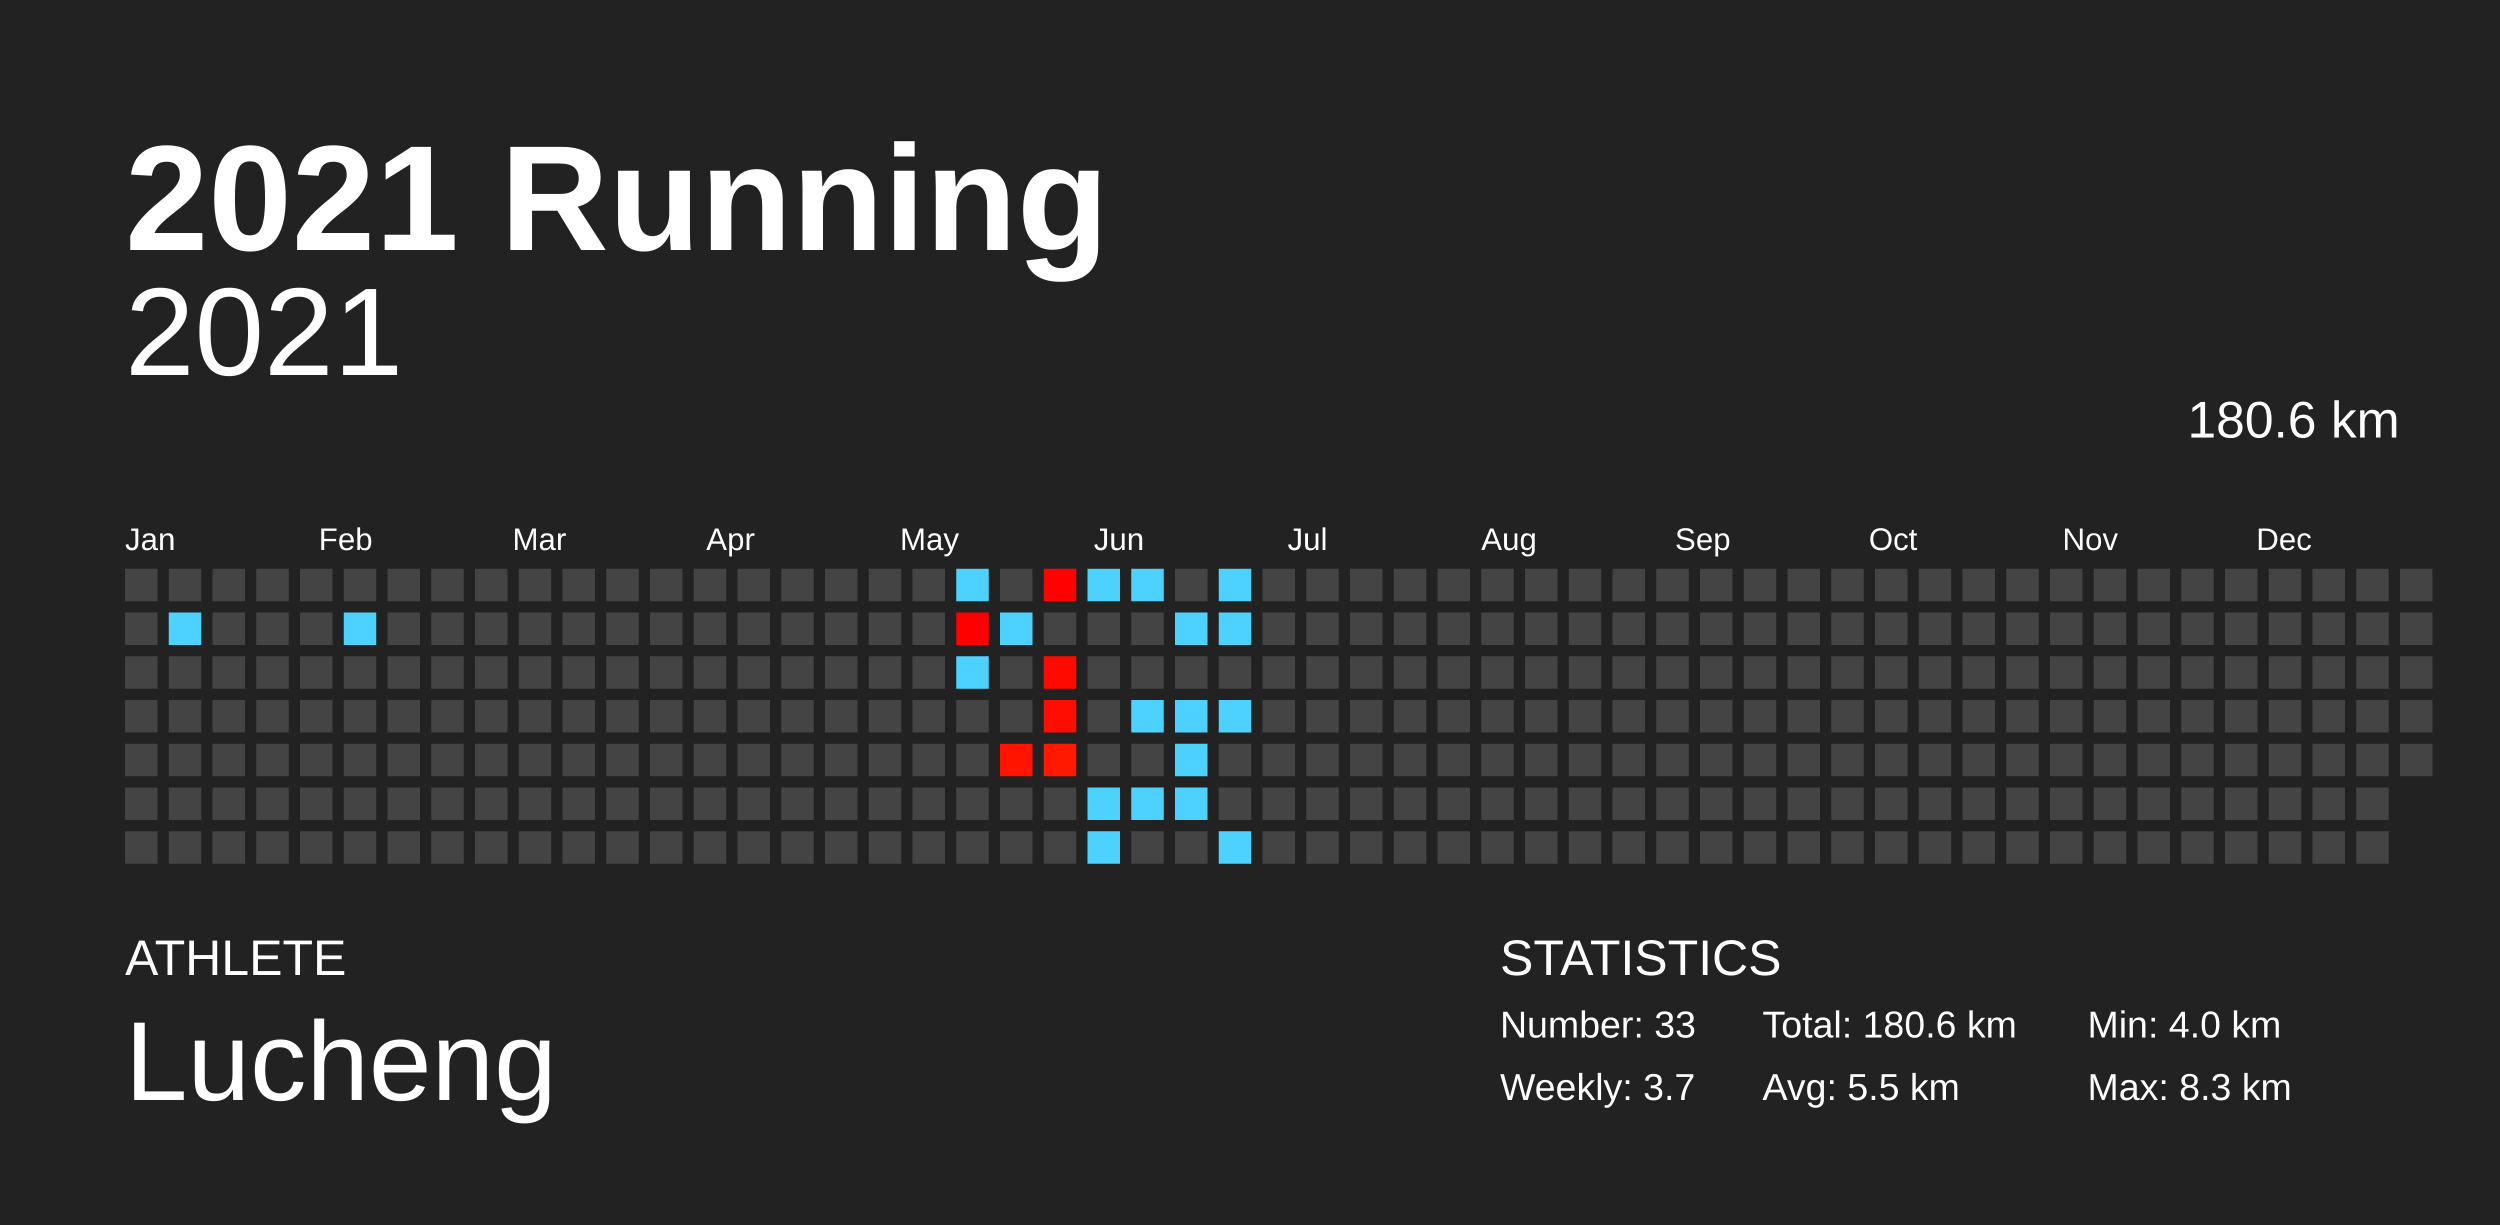
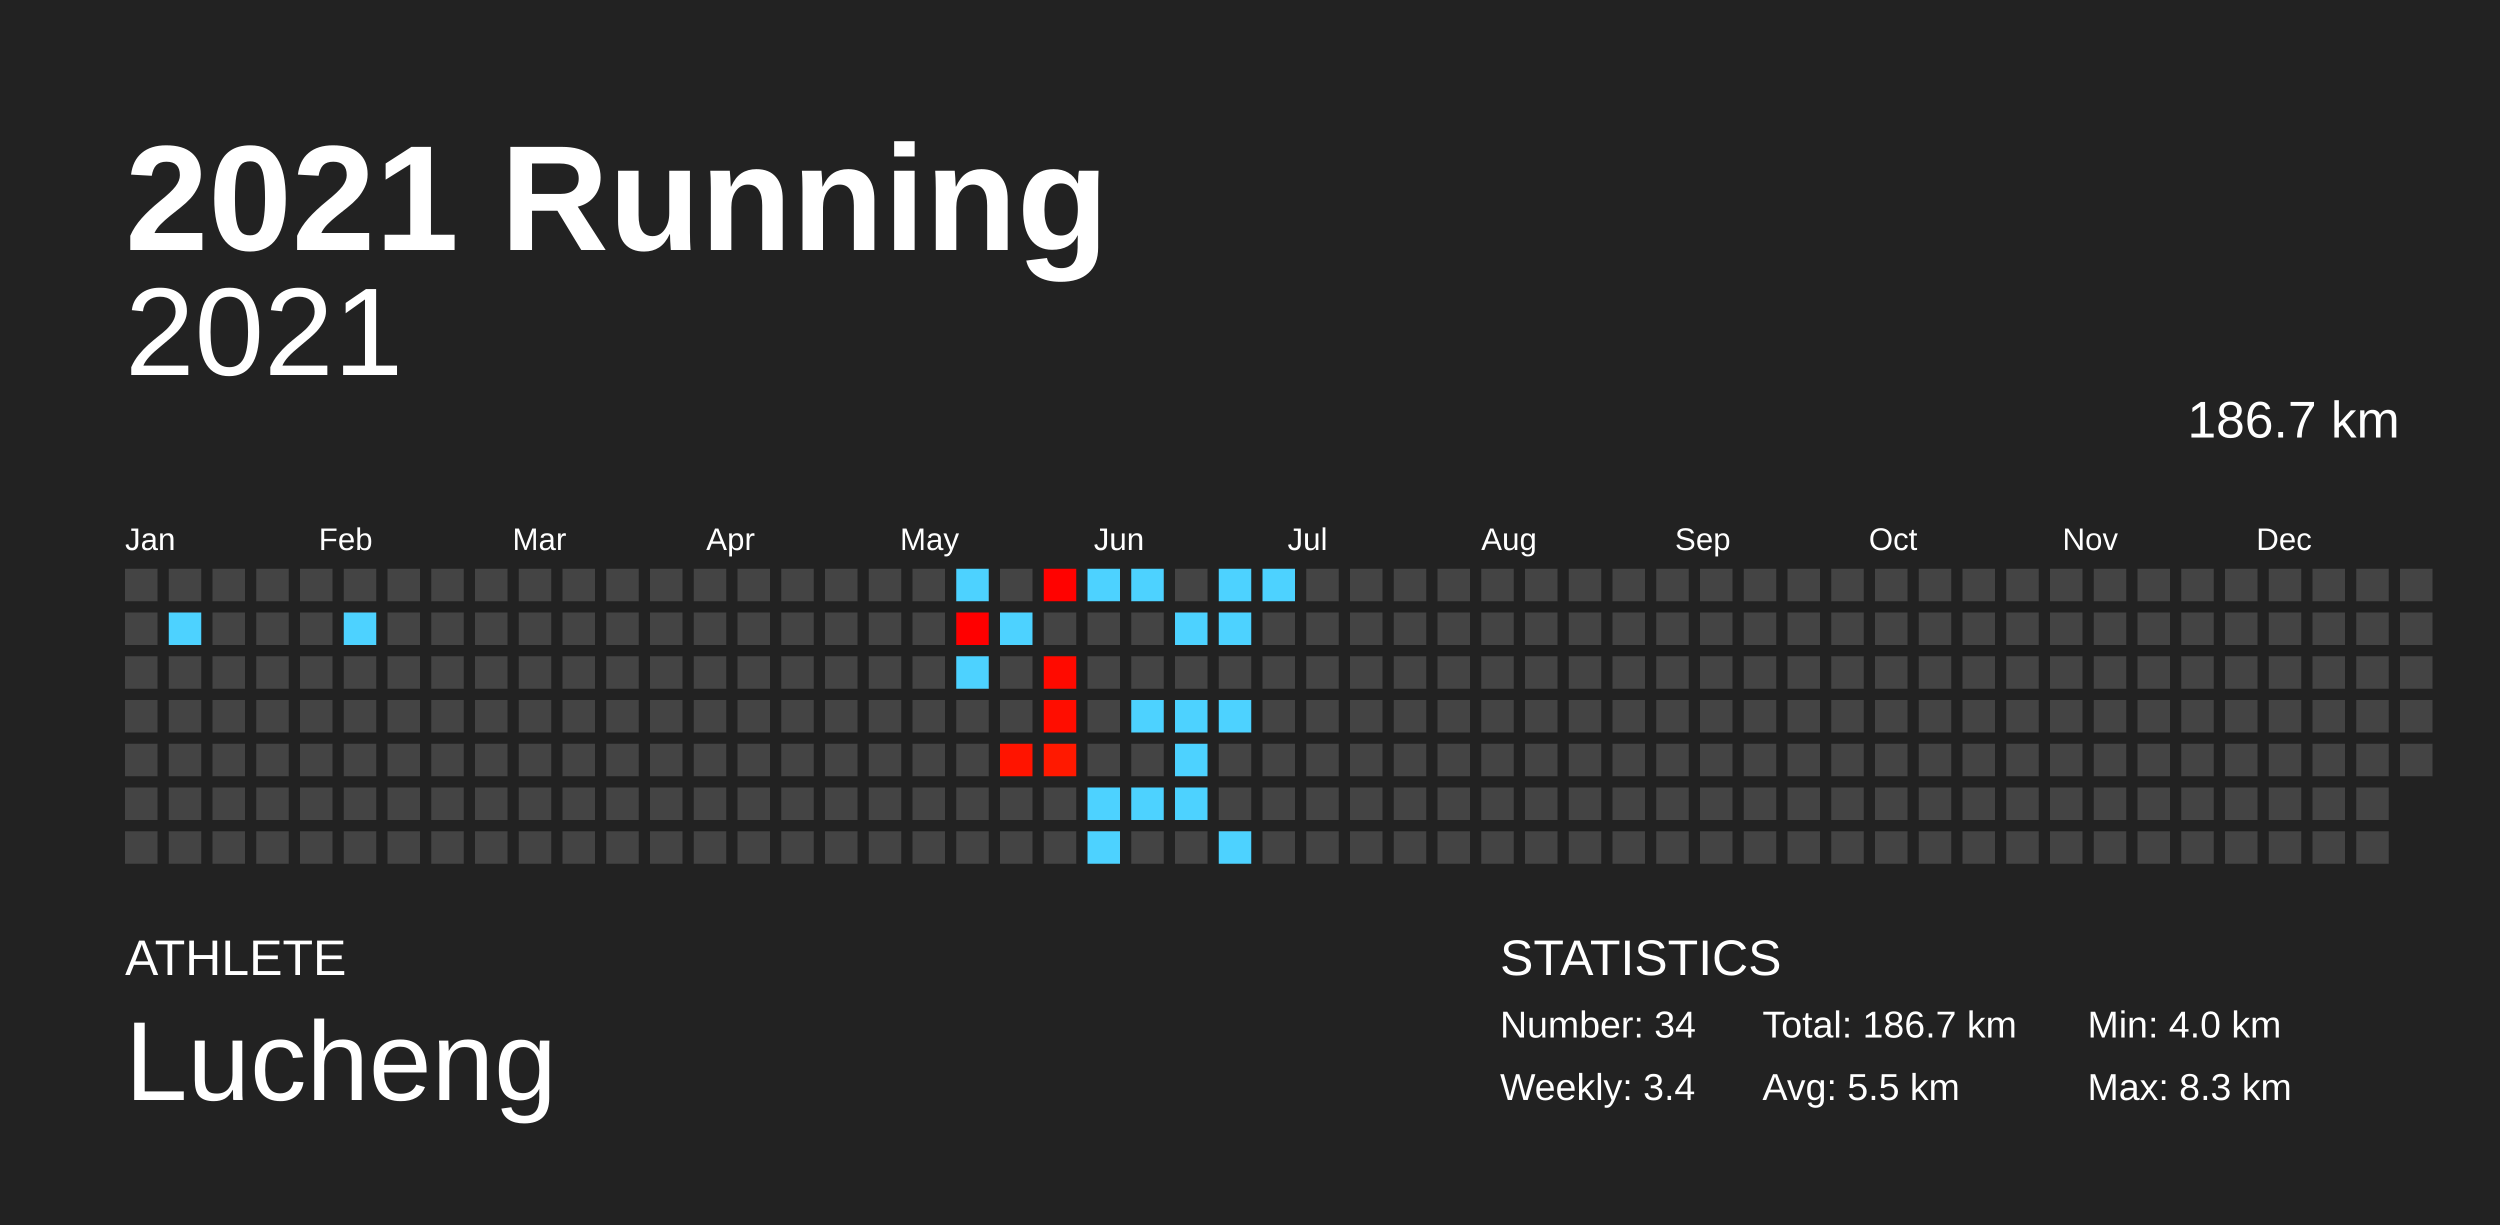
<svg xmlns="http://www.w3.org/2000/svg" baseProfile="full" height="98mm" version="1.1" viewBox="0,0,200,98" width="200mm">
  <defs />
  <rect fill="#222222" height="98" width="200" x="0" y="0" />
  <text fill="#FFFFFF" style="font-size:12px; font-family:Arial; font-weight:bold;" x="10" y="20">2021 Running</text>
  <text fill="#FFFFFF" style="font-size:4px; font-family:Arial" x="10" y="78">ATHLETE</text>
  <text fill="#FFFFFF" style="font-size:9px; font-family:Arial" x="10" y="88">Lucheng</text>
  <text fill="#FFFFFF" style="font-size:4px; font-family:Arial" x="120" y="78">STATISTICS</text>
-   <text fill="#FFFFFF" style="font-size:3px; font-family:Arial" x="120" y="83">Number: 33</text>
-   <text fill="#FFFFFF" style="font-size:3px; font-family:Arial" x="120" y="88">Weekly: 3.7</text>
-   <text fill="#FFFFFF" style="font-size:3px; font-family:Arial" x="141" y="83">Total: 180.6 km</text>
+   <text fill="#FFFFFF" style="font-size:3px; font-family:Arial" x="120" y="83">Number: 34</text>
+   <text fill="#FFFFFF" style="font-size:3px; font-family:Arial" x="120" y="88">Weekly: 3.4</text>
+   <text fill="#FFFFFF" style="font-size:3px; font-family:Arial" x="141" y="83">Total: 186.7 km</text>
  <text fill="#FFFFFF" style="font-size:3px; font-family:Arial" x="141" y="88">Avg: 5.5 km</text>
  <text fill="#FFFFFF" style="font-size:3px; font-family:Arial" x="167" y="83">Min: 4.0 km</text>
  <text fill="#FFFFFF" style="font-size:3px; font-family:Arial" x="167" y="88">Max: 8.3 km</text>
  <text alignment-baseline="hanging" fill="#FFFFFF" style="font-size:10.0px; font-family:Arial;" x="10" y="30">2021</text>
-   <text alignment-baseline="hanging" fill="#FFFFFF" style="font-size:4.125px; font-family:Arial;" x="175" y="35">180.6 km</text>
+   <text alignment-baseline="hanging" fill="#FFFFFF" style="font-size:4.125px; font-family:Arial;" x="175" y="35">186.7 km</text>
  <text fill="#FFFFFF" style="font-size:2.5px; font-family:Arial" x="10.0" y="44">Jan</text>
  <text fill="#FFFFFF" style="font-size:2.5px; font-family:Arial" x="25.5" y="44">Feb</text>
  <text fill="#FFFFFF" style="font-size:2.5px; font-family:Arial" x="41.0" y="44">Mar</text>
  <text fill="#FFFFFF" style="font-size:2.5px; font-family:Arial" x="56.5" y="44">Apr</text>
  <text fill="#FFFFFF" style="font-size:2.5px; font-family:Arial" x="72.0" y="44">May</text>
  <text fill="#FFFFFF" style="font-size:2.5px; font-family:Arial" x="87.5" y="44">Jun</text>
  <text fill="#FFFFFF" style="font-size:2.5px; font-family:Arial" x="103.0" y="44">Jul</text>
  <text fill="#FFFFFF" style="font-size:2.5px; font-family:Arial" x="118.5" y="44">Aug</text>
  <text fill="#FFFFFF" style="font-size:2.5px; font-family:Arial" x="134.0" y="44">Sep</text>
  <text fill="#FFFFFF" style="font-size:2.5px; font-family:Arial" x="149.5" y="44">Oct</text>
  <text fill="#FFFFFF" style="font-size:2.5px; font-family:Arial" x="165.0" y="44">Nov</text>
  <text fill="#FFFFFF" style="font-size:2.5px; font-family:Arial" x="180.5" y="44">Dec</text>
  <rect fill="#444444" height="2.6" width="2.6" x="10.0" y="45.5" />
  <rect fill="#444444" height="2.6" width="2.6" x="10.0" y="49.0" />
  <rect fill="#444444" height="2.6" width="2.6" x="10.0" y="52.5" />
  <rect fill="#444444" height="2.6" width="2.6" x="10.0" y="56.0" />
  <rect fill="#444444" height="2.6" width="2.6" x="10.0" y="59.5" />
  <rect fill="#444444" height="2.6" width="2.6" x="10.0" y="63.0" />
  <rect fill="#444444" height="2.6" width="2.6" x="10.0" y="66.5" />
  <rect fill="#444444" height="2.6" width="2.6" x="13.5" y="45.5" />
  <rect fill="#4dd2ff" height="2.6" width="2.6" x="13.5" y="49.0" />
  <rect fill="#444444" height="2.6" width="2.6" x="13.5" y="52.5" />
  <rect fill="#444444" height="2.6" width="2.6" x="13.5" y="56.0" />
  <rect fill="#444444" height="2.6" width="2.6" x="13.5" y="59.5" />
  <rect fill="#444444" height="2.6" width="2.6" x="13.5" y="63.0" />
  <rect fill="#444444" height="2.6" width="2.6" x="13.5" y="66.5" />
  <rect fill="#444444" height="2.6" width="2.6" x="17.0" y="45.5" />
  <rect fill="#444444" height="2.6" width="2.6" x="17.0" y="49.0" />
  <rect fill="#444444" height="2.6" width="2.6" x="17.0" y="52.5" />
  <rect fill="#444444" height="2.6" width="2.6" x="17.0" y="56.0" />
  <rect fill="#444444" height="2.6" width="2.6" x="17.0" y="59.5" />
  <rect fill="#444444" height="2.6" width="2.6" x="17.0" y="63.0" />
  <rect fill="#444444" height="2.6" width="2.6" x="17.0" y="66.5" />
  <rect fill="#444444" height="2.6" width="2.6" x="20.5" y="45.5" />
  <rect fill="#444444" height="2.6" width="2.6" x="20.5" y="49.0" />
  <rect fill="#444444" height="2.6" width="2.6" x="20.5" y="52.5" />
  <rect fill="#444444" height="2.6" width="2.6" x="20.5" y="56.0" />
  <rect fill="#444444" height="2.6" width="2.6" x="20.5" y="59.5" />
  <rect fill="#444444" height="2.6" width="2.6" x="20.5" y="63.0" />
  <rect fill="#444444" height="2.6" width="2.6" x="20.5" y="66.5" />
  <rect fill="#444444" height="2.6" width="2.6" x="24.0" y="45.5" />
  <rect fill="#444444" height="2.6" width="2.6" x="24.0" y="49.0" />
  <rect fill="#444444" height="2.6" width="2.6" x="24.0" y="52.5" />
  <rect fill="#444444" height="2.6" width="2.6" x="24.0" y="56.0" />
  <rect fill="#444444" height="2.6" width="2.6" x="24.0" y="59.5" />
  <rect fill="#444444" height="2.6" width="2.6" x="24.0" y="63.0" />
  <rect fill="#444444" height="2.6" width="2.6" x="24.0" y="66.5" />
  <rect fill="#444444" height="2.6" width="2.6" x="27.5" y="45.5" />
  <rect fill="#4dd2ff" height="2.6" width="2.6" x="27.5" y="49.0" />
  <rect fill="#444444" height="2.6" width="2.6" x="27.5" y="52.5" />
  <rect fill="#444444" height="2.6" width="2.6" x="27.5" y="56.0" />
  <rect fill="#444444" height="2.6" width="2.6" x="27.5" y="59.5" />
  <rect fill="#444444" height="2.6" width="2.6" x="27.5" y="63.0" />
  <rect fill="#444444" height="2.6" width="2.6" x="27.5" y="66.5" />
  <rect fill="#444444" height="2.6" width="2.6" x="31.0" y="45.5" />
  <rect fill="#444444" height="2.6" width="2.6" x="31.0" y="49.0" />
  <rect fill="#444444" height="2.6" width="2.6" x="31.0" y="52.5" />
  <rect fill="#444444" height="2.6" width="2.6" x="31.0" y="56.0" />
  <rect fill="#444444" height="2.6" width="2.6" x="31.0" y="59.5" />
  <rect fill="#444444" height="2.6" width="2.6" x="31.0" y="63.0" />
  <rect fill="#444444" height="2.6" width="2.6" x="31.0" y="66.5" />
  <rect fill="#444444" height="2.6" width="2.6" x="34.5" y="45.5" />
  <rect fill="#444444" height="2.6" width="2.6" x="34.5" y="49.0" />
  <rect fill="#444444" height="2.6" width="2.6" x="34.5" y="52.5" />
  <rect fill="#444444" height="2.6" width="2.6" x="34.5" y="56.0" />
  <rect fill="#444444" height="2.6" width="2.6" x="34.5" y="59.5" />
  <rect fill="#444444" height="2.6" width="2.6" x="34.5" y="63.0" />
  <rect fill="#444444" height="2.6" width="2.6" x="34.5" y="66.5" />
  <rect fill="#444444" height="2.6" width="2.6" x="38.0" y="45.5" />
  <rect fill="#444444" height="2.6" width="2.6" x="38.0" y="49.0" />
  <rect fill="#444444" height="2.6" width="2.6" x="38.0" y="52.5" />
  <rect fill="#444444" height="2.6" width="2.6" x="38.0" y="56.0" />
  <rect fill="#444444" height="2.6" width="2.6" x="38.0" y="59.5" />
  <rect fill="#444444" height="2.6" width="2.6" x="38.0" y="63.0" />
  <rect fill="#444444" height="2.6" width="2.6" x="38.0" y="66.5" />
  <rect fill="#444444" height="2.6" width="2.6" x="41.5" y="45.5" />
  <rect fill="#444444" height="2.6" width="2.6" x="41.5" y="49.0" />
  <rect fill="#444444" height="2.6" width="2.6" x="41.5" y="52.5" />
  <rect fill="#444444" height="2.6" width="2.6" x="41.5" y="56.0" />
  <rect fill="#444444" height="2.6" width="2.6" x="41.5" y="59.5" />
  <rect fill="#444444" height="2.6" width="2.6" x="41.5" y="63.0" />
  <rect fill="#444444" height="2.6" width="2.6" x="41.5" y="66.5" />
  <rect fill="#444444" height="2.6" width="2.6" x="45.0" y="45.5" />
  <rect fill="#444444" height="2.6" width="2.6" x="45.0" y="49.0" />
  <rect fill="#444444" height="2.6" width="2.6" x="45.0" y="52.5" />
  <rect fill="#444444" height="2.6" width="2.6" x="45.0" y="56.0" />
  <rect fill="#444444" height="2.6" width="2.6" x="45.0" y="59.5" />
  <rect fill="#444444" height="2.6" width="2.6" x="45.0" y="63.0" />
  <rect fill="#444444" height="2.6" width="2.6" x="45.0" y="66.5" />
  <rect fill="#444444" height="2.6" width="2.6" x="48.5" y="45.5" />
  <rect fill="#444444" height="2.6" width="2.6" x="48.5" y="49.0" />
  <rect fill="#444444" height="2.6" width="2.6" x="48.5" y="52.5" />
  <rect fill="#444444" height="2.6" width="2.6" x="48.5" y="56.0" />
  <rect fill="#444444" height="2.6" width="2.6" x="48.5" y="59.5" />
  <rect fill="#444444" height="2.6" width="2.6" x="48.5" y="63.0" />
  <rect fill="#444444" height="2.6" width="2.6" x="48.5" y="66.5" />
  <rect fill="#444444" height="2.6" width="2.6" x="52.0" y="45.5" />
  <rect fill="#444444" height="2.6" width="2.6" x="52.0" y="49.0" />
  <rect fill="#444444" height="2.6" width="2.6" x="52.0" y="52.5" />
  <rect fill="#444444" height="2.6" width="2.6" x="52.0" y="56.0" />
  <rect fill="#444444" height="2.6" width="2.6" x="52.0" y="59.5" />
  <rect fill="#444444" height="2.6" width="2.6" x="52.0" y="63.0" />
  <rect fill="#444444" height="2.6" width="2.6" x="52.0" y="66.5" />
  <rect fill="#444444" height="2.6" width="2.6" x="55.5" y="45.5" />
  <rect fill="#444444" height="2.6" width="2.6" x="55.5" y="49.0" />
  <rect fill="#444444" height="2.6" width="2.6" x="55.5" y="52.5" />
  <rect fill="#444444" height="2.6" width="2.6" x="55.5" y="56.0" />
  <rect fill="#444444" height="2.6" width="2.6" x="55.5" y="59.5" />
  <rect fill="#444444" height="2.6" width="2.6" x="55.5" y="63.0" />
  <rect fill="#444444" height="2.6" width="2.6" x="55.5" y="66.5" />
  <rect fill="#444444" height="2.6" width="2.6" x="59.0" y="45.5" />
  <rect fill="#444444" height="2.6" width="2.6" x="59.0" y="49.0" />
  <rect fill="#444444" height="2.6" width="2.6" x="59.0" y="52.5" />
  <rect fill="#444444" height="2.6" width="2.6" x="59.0" y="56.0" />
  <rect fill="#444444" height="2.6" width="2.6" x="59.0" y="59.5" />
  <rect fill="#444444" height="2.6" width="2.6" x="59.0" y="63.0" />
  <rect fill="#444444" height="2.6" width="2.6" x="59.0" y="66.5" />
  <rect fill="#444444" height="2.6" width="2.6" x="62.5" y="45.5" />
  <rect fill="#444444" height="2.6" width="2.6" x="62.5" y="49.0" />
  <rect fill="#444444" height="2.6" width="2.6" x="62.5" y="52.5" />
  <rect fill="#444444" height="2.6" width="2.6" x="62.5" y="56.0" />
  <rect fill="#444444" height="2.6" width="2.6" x="62.5" y="59.5" />
  <rect fill="#444444" height="2.6" width="2.6" x="62.5" y="63.0" />
  <rect fill="#444444" height="2.6" width="2.6" x="62.5" y="66.5" />
  <rect fill="#444444" height="2.6" width="2.6" x="66.0" y="45.5" />
  <rect fill="#444444" height="2.6" width="2.6" x="66.0" y="49.0" />
  <rect fill="#444444" height="2.6" width="2.6" x="66.0" y="52.5" />
  <rect fill="#444444" height="2.6" width="2.6" x="66.0" y="56.0" />
  <rect fill="#444444" height="2.6" width="2.6" x="66.0" y="59.5" />
  <rect fill="#444444" height="2.6" width="2.6" x="66.0" y="63.0" />
  <rect fill="#444444" height="2.6" width="2.6" x="66.0" y="66.5" />
  <rect fill="#444444" height="2.6" width="2.6" x="69.5" y="45.5" />
  <rect fill="#444444" height="2.6" width="2.6" x="69.5" y="49.0" />
  <rect fill="#444444" height="2.6" width="2.6" x="69.5" y="52.5" />
  <rect fill="#444444" height="2.6" width="2.6" x="69.5" y="56.0" />
  <rect fill="#444444" height="2.6" width="2.6" x="69.5" y="59.5" />
  <rect fill="#444444" height="2.6" width="2.6" x="69.5" y="63.0" />
  <rect fill="#444444" height="2.6" width="2.6" x="69.5" y="66.5" />
  <rect fill="#444444" height="2.6" width="2.6" x="73.0" y="45.5" />
  <rect fill="#444444" height="2.6" width="2.6" x="73.0" y="49.0" />
  <rect fill="#444444" height="2.6" width="2.6" x="73.0" y="52.5" />
  <rect fill="#444444" height="2.6" width="2.6" x="73.0" y="56.0" />
  <rect fill="#444444" height="2.6" width="2.6" x="73.0" y="59.5" />
  <rect fill="#444444" height="2.6" width="2.6" x="73.0" y="63.0" />
  <rect fill="#444444" height="2.6" width="2.6" x="73.0" y="66.5" />
  <rect fill="#4dd2ff" height="2.6" width="2.6" x="76.5" y="45.5" />
  <rect fill="#ff0000" height="2.6" width="2.6" x="76.5" y="49.0" />
  <rect fill="#4dd2ff" height="2.6" width="2.6" x="76.5" y="52.5" />
  <rect fill="#444444" height="2.6" width="2.6" x="76.5" y="56.0" />
  <rect fill="#444444" height="2.6" width="2.6" x="76.5" y="59.5" />
  <rect fill="#444444" height="2.6" width="2.6" x="76.5" y="63.0" />
  <rect fill="#444444" height="2.6" width="2.6" x="76.5" y="66.5" />
  <rect fill="#444444" height="2.6" width="2.6" x="80.0" y="45.5" />
  <rect fill="#4dd2ff" height="2.6" width="2.6" x="80.0" y="49.0" />
  <rect fill="#444444" height="2.6" width="2.6" x="80.0" y="52.5" />
  <rect fill="#444444" height="2.6" width="2.6" x="80.0" y="56.0" />
  <rect fill="#ff1400" height="2.6" width="2.6" x="80.0" y="59.5" />
  <rect fill="#444444" height="2.6" width="2.6" x="80.0" y="63.0" />
  <rect fill="#444444" height="2.6" width="2.6" x="80.0" y="66.5" />
  <rect fill="#ff0200" height="2.6" width="2.6" x="83.5" y="45.5" />
  <rect fill="#444444" height="2.6" width="2.6" x="83.5" y="49.0" />
  <rect fill="#ff0a00" height="2.6" width="2.6" x="83.5" y="52.5" />
  <rect fill="#ff0d00" height="2.6" width="2.6" x="83.5" y="56.0" />
  <rect fill="#ff1900" height="2.6" width="2.6" x="83.5" y="59.5" />
  <rect fill="#444444" height="2.6" width="2.6" x="83.5" y="63.0" />
  <rect fill="#444444" height="2.6" width="2.6" x="83.5" y="66.5" />
  <rect fill="#4dd2ff" height="2.6" width="2.6" x="87.0" y="45.5" />
  <rect fill="#444444" height="2.6" width="2.6" x="87.0" y="49.0" />
  <rect fill="#444444" height="2.6" width="2.6" x="87.0" y="52.5" />
  <rect fill="#444444" height="2.6" width="2.6" x="87.0" y="56.0" />
  <rect fill="#444444" height="2.6" width="2.6" x="87.0" y="59.5" />
  <rect fill="#4dd2ff" height="2.6" width="2.6" x="87.0" y="63.0" />
  <rect fill="#4dd2ff" height="2.6" width="2.6" x="87.0" y="66.5" />
  <rect fill="#4dd2ff" height="2.6" width="2.6" x="90.5" y="45.5" />
  <rect fill="#444444" height="2.6" width="2.6" x="90.5" y="49.0" />
  <rect fill="#444444" height="2.6" width="2.6" x="90.5" y="52.5" />
  <rect fill="#4dd2ff" height="2.6" width="2.6" x="90.5" y="56.0" />
  <rect fill="#444444" height="2.6" width="2.6" x="90.5" y="59.5" />
  <rect fill="#4dd2ff" height="2.6" width="2.6" x="90.5" y="63.0" />
  <rect fill="#444444" height="2.6" width="2.6" x="90.5" y="66.5" />
  <rect fill="#444444" height="2.6" width="2.6" x="94.0" y="45.5" />
  <rect fill="#4dd2ff" height="2.6" width="2.6" x="94.0" y="49.0" />
  <rect fill="#444444" height="2.6" width="2.6" x="94.0" y="52.5" />
  <rect fill="#4dd2ff" height="2.6" width="2.6" x="94.0" y="56.0" />
  <rect fill="#4dd2ff" height="2.6" width="2.6" x="94.0" y="59.5" />
  <rect fill="#4dd2ff" height="2.6" width="2.6" x="94.0" y="63.0" />
  <rect fill="#444444" height="2.6" width="2.6" x="94.0" y="66.5" />
  <rect fill="#4dd2ff" height="2.6" width="2.6" x="97.5" y="45.5" />
  <rect fill="#4dd2ff" height="2.6" width="2.6" x="97.5" y="49.0" />
  <rect fill="#444444" height="2.6" width="2.6" x="97.5" y="52.5" />
  <rect fill="#4dd2ff" height="2.6" width="2.6" x="97.5" y="56.0" />
  <rect fill="#444444" height="2.6" width="2.6" x="97.5" y="59.5" />
  <rect fill="#444444" height="2.6" width="2.6" x="97.5" y="63.0" />
  <rect fill="#4dd2ff" height="2.6" width="2.6" x="97.5" y="66.5" />
-   <rect fill="#444444" height="2.6" width="2.6" x="101.0" y="45.5" />
+   <rect fill="#4dd2ff" height="2.6" width="2.6" x="101.0" y="45.5" />
  <rect fill="#444444" height="2.6" width="2.6" x="101.0" y="49.0" />
  <rect fill="#444444" height="2.6" width="2.6" x="101.0" y="52.5" />
  <rect fill="#444444" height="2.6" width="2.6" x="101.0" y="56.0" />
  <rect fill="#444444" height="2.6" width="2.6" x="101.0" y="59.5" />
  <rect fill="#444444" height="2.6" width="2.6" x="101.0" y="63.0" />
  <rect fill="#444444" height="2.6" width="2.6" x="101.0" y="66.5" />
  <rect fill="#444444" height="2.6" width="2.6" x="104.5" y="45.5" />
  <rect fill="#444444" height="2.6" width="2.6" x="104.5" y="49.0" />
  <rect fill="#444444" height="2.6" width="2.6" x="104.5" y="52.5" />
  <rect fill="#444444" height="2.6" width="2.6" x="104.5" y="56.0" />
  <rect fill="#444444" height="2.6" width="2.6" x="104.5" y="59.5" />
  <rect fill="#444444" height="2.6" width="2.6" x="104.5" y="63.0" />
  <rect fill="#444444" height="2.6" width="2.6" x="104.5" y="66.5" />
  <rect fill="#444444" height="2.6" width="2.6" x="108.0" y="45.5" />
  <rect fill="#444444" height="2.6" width="2.6" x="108.0" y="49.0" />
  <rect fill="#444444" height="2.6" width="2.6" x="108.0" y="52.5" />
  <rect fill="#444444" height="2.6" width="2.6" x="108.0" y="56.0" />
  <rect fill="#444444" height="2.6" width="2.6" x="108.0" y="59.5" />
  <rect fill="#444444" height="2.6" width="2.6" x="108.0" y="63.0" />
  <rect fill="#444444" height="2.6" width="2.6" x="108.0" y="66.5" />
  <rect fill="#444444" height="2.6" width="2.6" x="111.5" y="45.5" />
  <rect fill="#444444" height="2.6" width="2.6" x="111.5" y="49.0" />
  <rect fill="#444444" height="2.6" width="2.6" x="111.5" y="52.5" />
  <rect fill="#444444" height="2.6" width="2.6" x="111.5" y="56.0" />
  <rect fill="#444444" height="2.6" width="2.6" x="111.5" y="59.5" />
  <rect fill="#444444" height="2.6" width="2.6" x="111.5" y="63.0" />
  <rect fill="#444444" height="2.6" width="2.6" x="111.5" y="66.5" />
  <rect fill="#444444" height="2.6" width="2.6" x="115.0" y="45.5" />
  <rect fill="#444444" height="2.6" width="2.6" x="115.0" y="49.0" />
  <rect fill="#444444" height="2.6" width="2.6" x="115.0" y="52.5" />
  <rect fill="#444444" height="2.6" width="2.6" x="115.0" y="56.0" />
  <rect fill="#444444" height="2.6" width="2.6" x="115.0" y="59.5" />
  <rect fill="#444444" height="2.6" width="2.6" x="115.0" y="63.0" />
  <rect fill="#444444" height="2.6" width="2.6" x="115.0" y="66.5" />
  <rect fill="#444444" height="2.6" width="2.6" x="118.5" y="45.5" />
  <rect fill="#444444" height="2.6" width="2.6" x="118.5" y="49.0" />
  <rect fill="#444444" height="2.6" width="2.6" x="118.5" y="52.5" />
  <rect fill="#444444" height="2.6" width="2.6" x="118.5" y="56.0" />
  <rect fill="#444444" height="2.6" width="2.6" x="118.5" y="59.5" />
  <rect fill="#444444" height="2.6" width="2.6" x="118.5" y="63.0" />
  <rect fill="#444444" height="2.6" width="2.6" x="118.5" y="66.5" />
  <rect fill="#444444" height="2.6" width="2.6" x="122.0" y="45.5" />
  <rect fill="#444444" height="2.6" width="2.6" x="122.0" y="49.0" />
  <rect fill="#444444" height="2.6" width="2.6" x="122.0" y="52.5" />
  <rect fill="#444444" height="2.6" width="2.6" x="122.0" y="56.0" />
  <rect fill="#444444" height="2.6" width="2.6" x="122.0" y="59.5" />
  <rect fill="#444444" height="2.6" width="2.6" x="122.0" y="63.0" />
  <rect fill="#444444" height="2.6" width="2.6" x="122.0" y="66.5" />
  <rect fill="#444444" height="2.6" width="2.6" x="125.5" y="45.5" />
  <rect fill="#444444" height="2.6" width="2.6" x="125.5" y="49.0" />
  <rect fill="#444444" height="2.6" width="2.6" x="125.5" y="52.5" />
  <rect fill="#444444" height="2.6" width="2.6" x="125.5" y="56.0" />
  <rect fill="#444444" height="2.6" width="2.6" x="125.5" y="59.5" />
  <rect fill="#444444" height="2.6" width="2.6" x="125.5" y="63.0" />
  <rect fill="#444444" height="2.6" width="2.6" x="125.5" y="66.5" />
  <rect fill="#444444" height="2.6" width="2.6" x="129.0" y="45.5" />
  <rect fill="#444444" height="2.6" width="2.6" x="129.0" y="49.0" />
  <rect fill="#444444" height="2.6" width="2.6" x="129.0" y="52.5" />
  <rect fill="#444444" height="2.6" width="2.6" x="129.0" y="56.0" />
  <rect fill="#444444" height="2.6" width="2.6" x="129.0" y="59.5" />
  <rect fill="#444444" height="2.6" width="2.6" x="129.0" y="63.0" />
  <rect fill="#444444" height="2.6" width="2.6" x="129.0" y="66.5" />
  <rect fill="#444444" height="2.6" width="2.6" x="132.5" y="45.5" />
  <rect fill="#444444" height="2.6" width="2.6" x="132.5" y="49.0" />
  <rect fill="#444444" height="2.6" width="2.6" x="132.5" y="52.5" />
  <rect fill="#444444" height="2.6" width="2.6" x="132.5" y="56.0" />
  <rect fill="#444444" height="2.6" width="2.6" x="132.5" y="59.5" />
  <rect fill="#444444" height="2.6" width="2.6" x="132.5" y="63.0" />
  <rect fill="#444444" height="2.6" width="2.6" x="132.5" y="66.5" />
  <rect fill="#444444" height="2.6" width="2.6" x="136.0" y="45.5" />
  <rect fill="#444444" height="2.6" width="2.6" x="136.0" y="49.0" />
  <rect fill="#444444" height="2.6" width="2.6" x="136.0" y="52.5" />
  <rect fill="#444444" height="2.6" width="2.6" x="136.0" y="56.0" />
  <rect fill="#444444" height="2.6" width="2.6" x="136.0" y="59.5" />
  <rect fill="#444444" height="2.6" width="2.6" x="136.0" y="63.0" />
  <rect fill="#444444" height="2.6" width="2.6" x="136.0" y="66.5" />
  <rect fill="#444444" height="2.6" width="2.6" x="139.5" y="45.5" />
  <rect fill="#444444" height="2.6" width="2.6" x="139.5" y="49.0" />
  <rect fill="#444444" height="2.6" width="2.6" x="139.5" y="52.5" />
  <rect fill="#444444" height="2.6" width="2.6" x="139.5" y="56.0" />
  <rect fill="#444444" height="2.6" width="2.6" x="139.5" y="59.5" />
  <rect fill="#444444" height="2.6" width="2.6" x="139.5" y="63.0" />
  <rect fill="#444444" height="2.6" width="2.6" x="139.5" y="66.5" />
  <rect fill="#444444" height="2.6" width="2.6" x="143.0" y="45.5" />
  <rect fill="#444444" height="2.6" width="2.6" x="143.0" y="49.0" />
  <rect fill="#444444" height="2.6" width="2.6" x="143.0" y="52.5" />
  <rect fill="#444444" height="2.6" width="2.6" x="143.0" y="56.0" />
  <rect fill="#444444" height="2.6" width="2.6" x="143.0" y="59.5" />
  <rect fill="#444444" height="2.6" width="2.6" x="143.0" y="63.0" />
  <rect fill="#444444" height="2.6" width="2.6" x="143.0" y="66.5" />
  <rect fill="#444444" height="2.6" width="2.6" x="146.5" y="45.5" />
  <rect fill="#444444" height="2.6" width="2.6" x="146.5" y="49.0" />
  <rect fill="#444444" height="2.6" width="2.6" x="146.5" y="52.5" />
  <rect fill="#444444" height="2.6" width="2.6" x="146.5" y="56.0" />
  <rect fill="#444444" height="2.6" width="2.6" x="146.5" y="59.5" />
  <rect fill="#444444" height="2.6" width="2.6" x="146.5" y="63.0" />
  <rect fill="#444444" height="2.6" width="2.6" x="146.5" y="66.5" />
  <rect fill="#444444" height="2.6" width="2.6" x="150.0" y="45.5" />
  <rect fill="#444444" height="2.6" width="2.6" x="150.0" y="49.0" />
  <rect fill="#444444" height="2.6" width="2.6" x="150.0" y="52.5" />
  <rect fill="#444444" height="2.6" width="2.6" x="150.0" y="56.0" />
  <rect fill="#444444" height="2.6" width="2.6" x="150.0" y="59.5" />
  <rect fill="#444444" height="2.6" width="2.6" x="150.0" y="63.0" />
  <rect fill="#444444" height="2.6" width="2.6" x="150.0" y="66.5" />
  <rect fill="#444444" height="2.6" width="2.6" x="153.5" y="45.5" />
  <rect fill="#444444" height="2.6" width="2.6" x="153.5" y="49.0" />
  <rect fill="#444444" height="2.6" width="2.6" x="153.5" y="52.5" />
  <rect fill="#444444" height="2.6" width="2.6" x="153.5" y="56.0" />
  <rect fill="#444444" height="2.6" width="2.6" x="153.5" y="59.5" />
  <rect fill="#444444" height="2.6" width="2.6" x="153.5" y="63.0" />
  <rect fill="#444444" height="2.6" width="2.6" x="153.5" y="66.5" />
  <rect fill="#444444" height="2.6" width="2.6" x="157.0" y="45.5" />
  <rect fill="#444444" height="2.6" width="2.6" x="157.0" y="49.0" />
  <rect fill="#444444" height="2.6" width="2.6" x="157.0" y="52.5" />
  <rect fill="#444444" height="2.6" width="2.6" x="157.0" y="56.0" />
  <rect fill="#444444" height="2.6" width="2.6" x="157.0" y="59.5" />
  <rect fill="#444444" height="2.6" width="2.6" x="157.0" y="63.0" />
  <rect fill="#444444" height="2.6" width="2.6" x="157.0" y="66.5" />
  <rect fill="#444444" height="2.6" width="2.6" x="160.5" y="45.5" />
  <rect fill="#444444" height="2.6" width="2.6" x="160.5" y="49.0" />
  <rect fill="#444444" height="2.6" width="2.6" x="160.5" y="52.5" />
  <rect fill="#444444" height="2.6" width="2.6" x="160.5" y="56.0" />
  <rect fill="#444444" height="2.6" width="2.6" x="160.5" y="59.5" />
  <rect fill="#444444" height="2.6" width="2.6" x="160.5" y="63.0" />
  <rect fill="#444444" height="2.6" width="2.6" x="160.5" y="66.5" />
  <rect fill="#444444" height="2.6" width="2.6" x="164.0" y="45.5" />
  <rect fill="#444444" height="2.6" width="2.6" x="164.0" y="49.0" />
  <rect fill="#444444" height="2.6" width="2.6" x="164.0" y="52.5" />
  <rect fill="#444444" height="2.6" width="2.6" x="164.0" y="56.0" />
  <rect fill="#444444" height="2.6" width="2.6" x="164.0" y="59.5" />
  <rect fill="#444444" height="2.6" width="2.6" x="164.0" y="63.0" />
  <rect fill="#444444" height="2.6" width="2.6" x="164.0" y="66.5" />
  <rect fill="#444444" height="2.6" width="2.6" x="167.5" y="45.5" />
  <rect fill="#444444" height="2.6" width="2.6" x="167.5" y="49.0" />
  <rect fill="#444444" height="2.6" width="2.6" x="167.5" y="52.5" />
  <rect fill="#444444" height="2.6" width="2.6" x="167.5" y="56.0" />
  <rect fill="#444444" height="2.6" width="2.6" x="167.5" y="59.5" />
  <rect fill="#444444" height="2.6" width="2.6" x="167.5" y="63.0" />
  <rect fill="#444444" height="2.6" width="2.6" x="167.5" y="66.5" />
  <rect fill="#444444" height="2.6" width="2.6" x="171.0" y="45.5" />
  <rect fill="#444444" height="2.6" width="2.6" x="171.0" y="49.0" />
  <rect fill="#444444" height="2.6" width="2.6" x="171.0" y="52.5" />
  <rect fill="#444444" height="2.6" width="2.6" x="171.0" y="56.0" />
  <rect fill="#444444" height="2.6" width="2.6" x="171.0" y="59.5" />
  <rect fill="#444444" height="2.6" width="2.6" x="171.0" y="63.0" />
  <rect fill="#444444" height="2.6" width="2.6" x="171.0" y="66.5" />
  <rect fill="#444444" height="2.6" width="2.6" x="174.5" y="45.5" />
  <rect fill="#444444" height="2.6" width="2.6" x="174.5" y="49.0" />
  <rect fill="#444444" height="2.6" width="2.6" x="174.5" y="52.5" />
  <rect fill="#444444" height="2.6" width="2.6" x="174.5" y="56.0" />
  <rect fill="#444444" height="2.6" width="2.6" x="174.5" y="59.5" />
  <rect fill="#444444" height="2.6" width="2.6" x="174.5" y="63.0" />
  <rect fill="#444444" height="2.6" width="2.6" x="174.5" y="66.5" />
  <rect fill="#444444" height="2.6" width="2.6" x="178.0" y="45.5" />
  <rect fill="#444444" height="2.6" width="2.6" x="178.0" y="49.0" />
  <rect fill="#444444" height="2.6" width="2.6" x="178.0" y="52.5" />
  <rect fill="#444444" height="2.6" width="2.6" x="178.0" y="56.0" />
  <rect fill="#444444" height="2.6" width="2.6" x="178.0" y="59.5" />
  <rect fill="#444444" height="2.6" width="2.6" x="178.0" y="63.0" />
  <rect fill="#444444" height="2.6" width="2.6" x="178.0" y="66.5" />
  <rect fill="#444444" height="2.6" width="2.6" x="181.5" y="45.5" />
  <rect fill="#444444" height="2.6" width="2.6" x="181.5" y="49.0" />
  <rect fill="#444444" height="2.6" width="2.6" x="181.5" y="52.5" />
  <rect fill="#444444" height="2.6" width="2.6" x="181.5" y="56.0" />
  <rect fill="#444444" height="2.6" width="2.6" x="181.5" y="59.5" />
  <rect fill="#444444" height="2.6" width="2.6" x="181.5" y="63.0" />
  <rect fill="#444444" height="2.6" width="2.6" x="181.5" y="66.5" />
  <rect fill="#444444" height="2.6" width="2.6" x="185.0" y="45.5" />
  <rect fill="#444444" height="2.6" width="2.6" x="185.0" y="49.0" />
  <rect fill="#444444" height="2.6" width="2.6" x="185.0" y="52.5" />
  <rect fill="#444444" height="2.6" width="2.6" x="185.0" y="56.0" />
  <rect fill="#444444" height="2.6" width="2.6" x="185.0" y="59.5" />
  <rect fill="#444444" height="2.6" width="2.6" x="185.0" y="63.0" />
  <rect fill="#444444" height="2.6" width="2.6" x="185.0" y="66.5" />
  <rect fill="#444444" height="2.6" width="2.6" x="188.5" y="45.5" />
  <rect fill="#444444" height="2.6" width="2.6" x="188.5" y="49.0" />
  <rect fill="#444444" height="2.6" width="2.6" x="188.5" y="52.5" />
  <rect fill="#444444" height="2.6" width="2.6" x="188.5" y="56.0" />
  <rect fill="#444444" height="2.6" width="2.6" x="188.5" y="59.5" />
  <rect fill="#444444" height="2.6" width="2.6" x="188.5" y="63.0" />
  <rect fill="#444444" height="2.6" width="2.6" x="188.5" y="66.5" />
  <rect fill="#444444" height="2.6" width="2.6" x="192.0" y="45.5" />
  <rect fill="#444444" height="2.6" width="2.6" x="192.0" y="49.0" />
  <rect fill="#444444" height="2.6" width="2.6" x="192.0" y="52.5" />
  <rect fill="#444444" height="2.6" width="2.6" x="192.0" y="56.0" />
  <rect fill="#444444" height="2.6" width="2.6" x="192.0" y="59.5" />
</svg>
